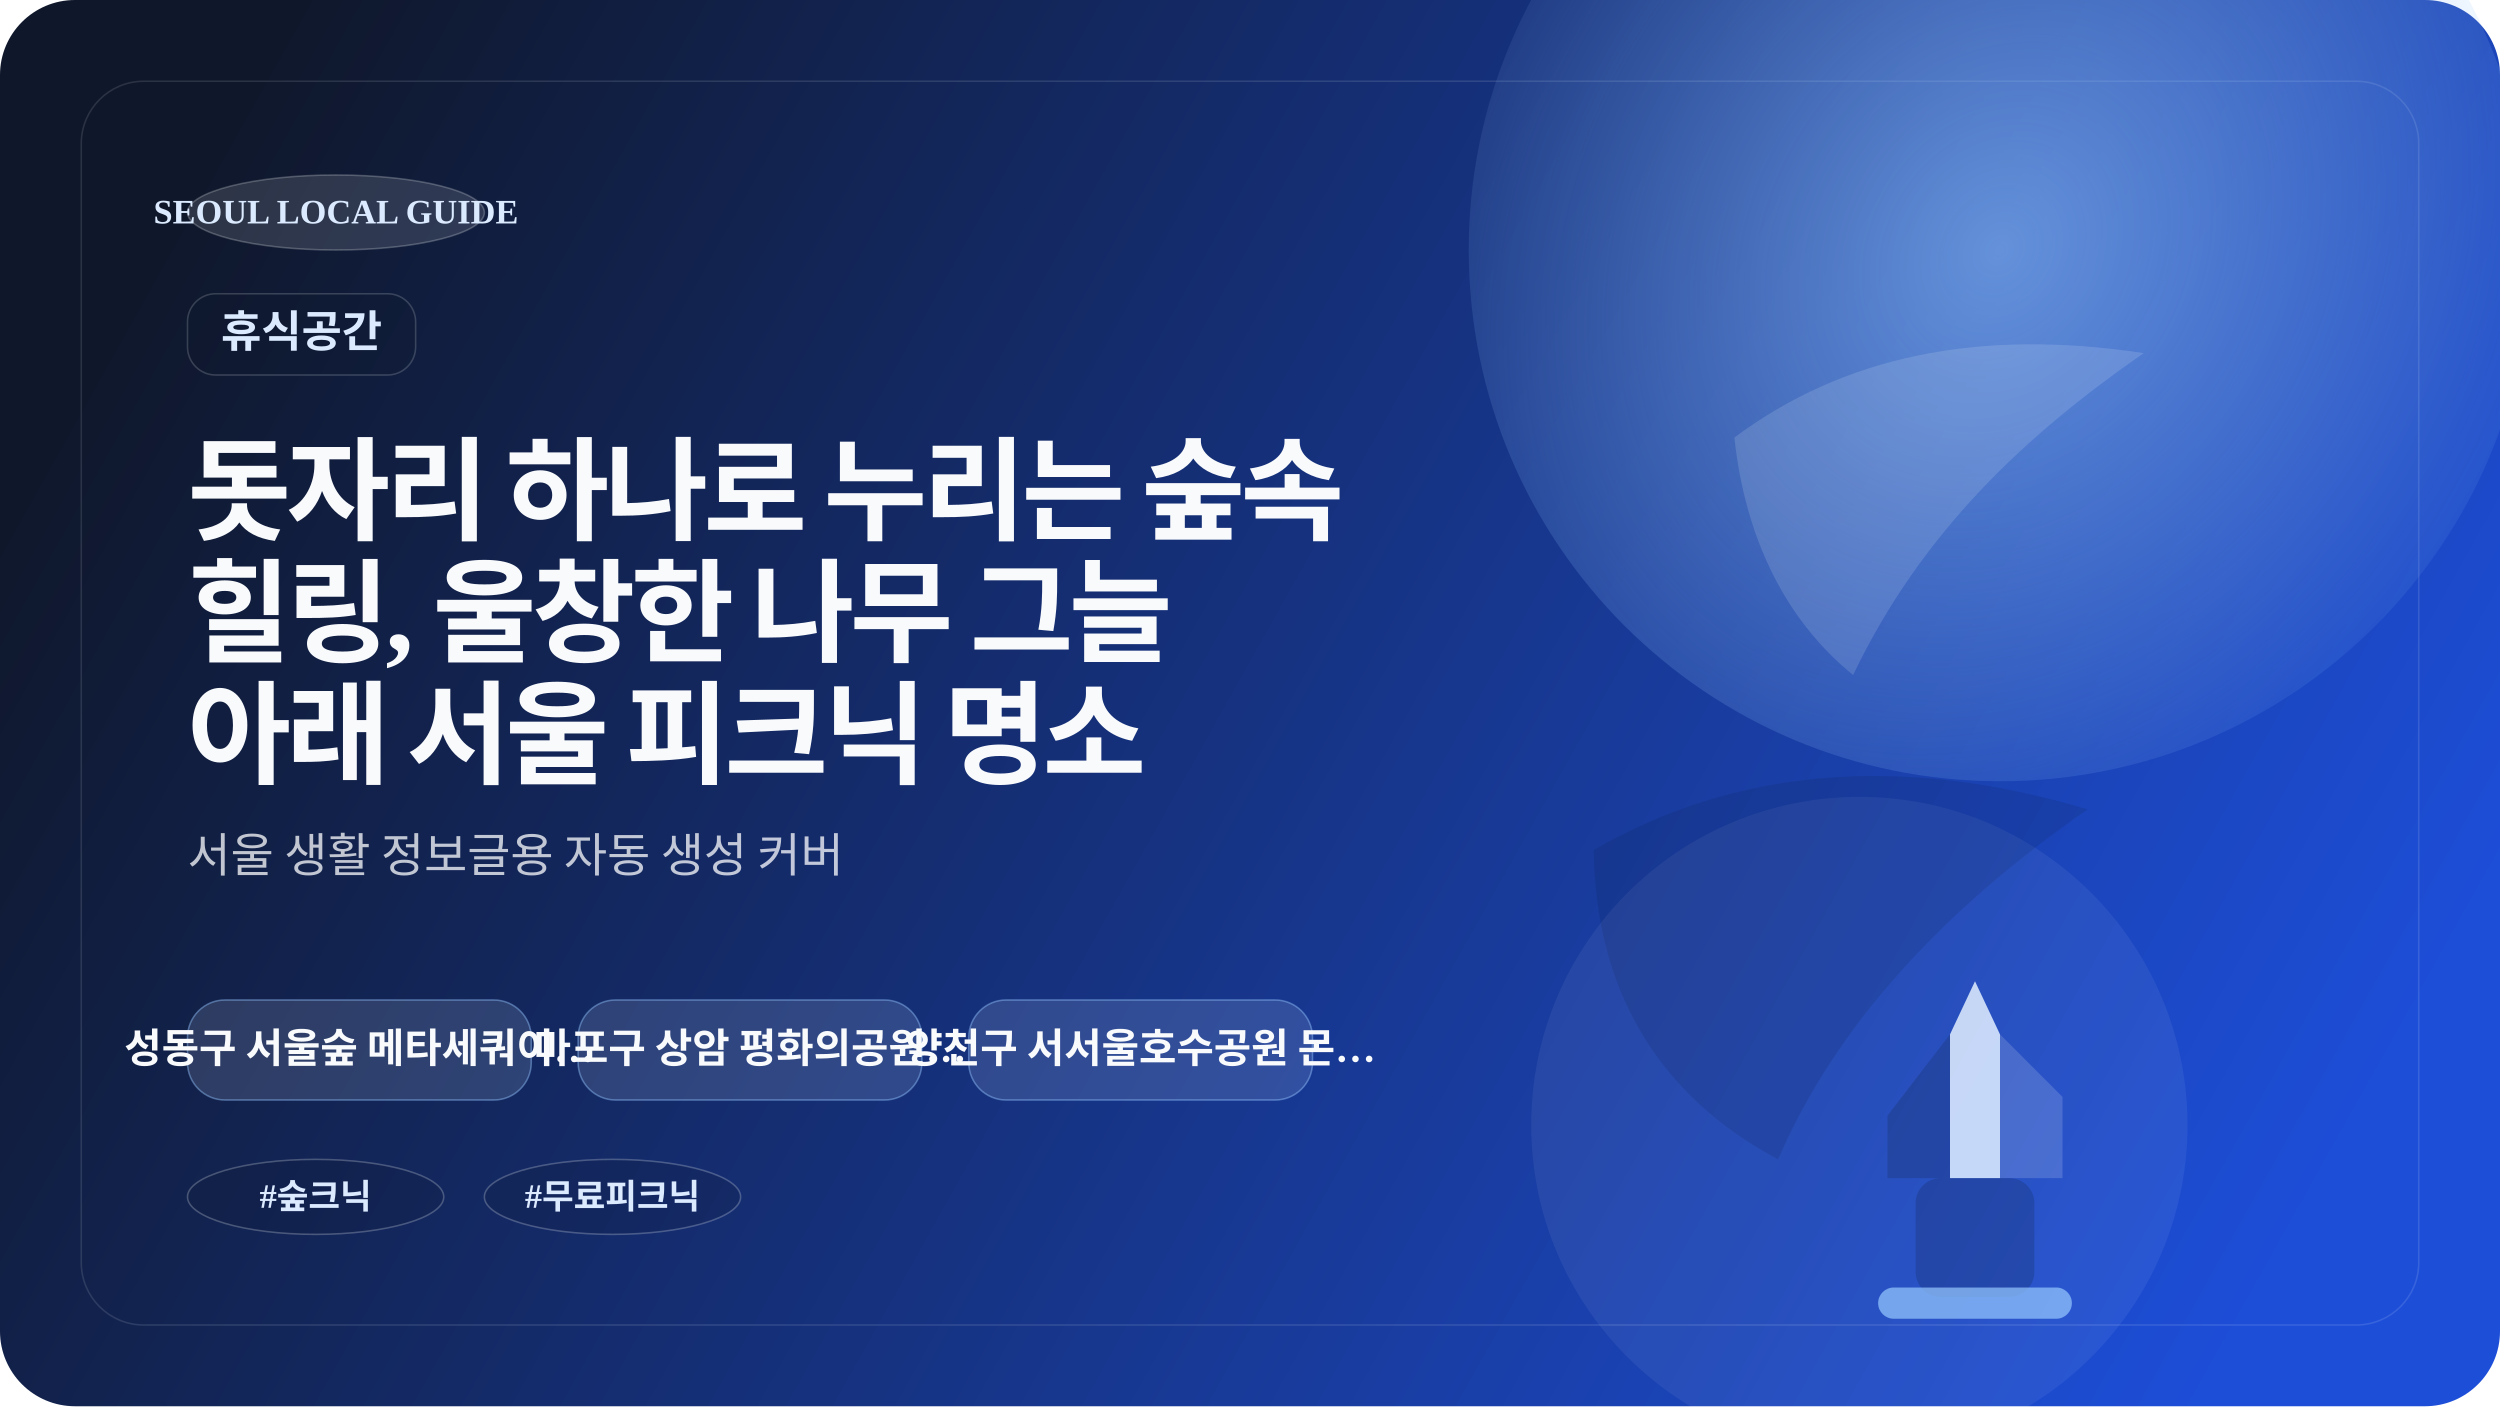
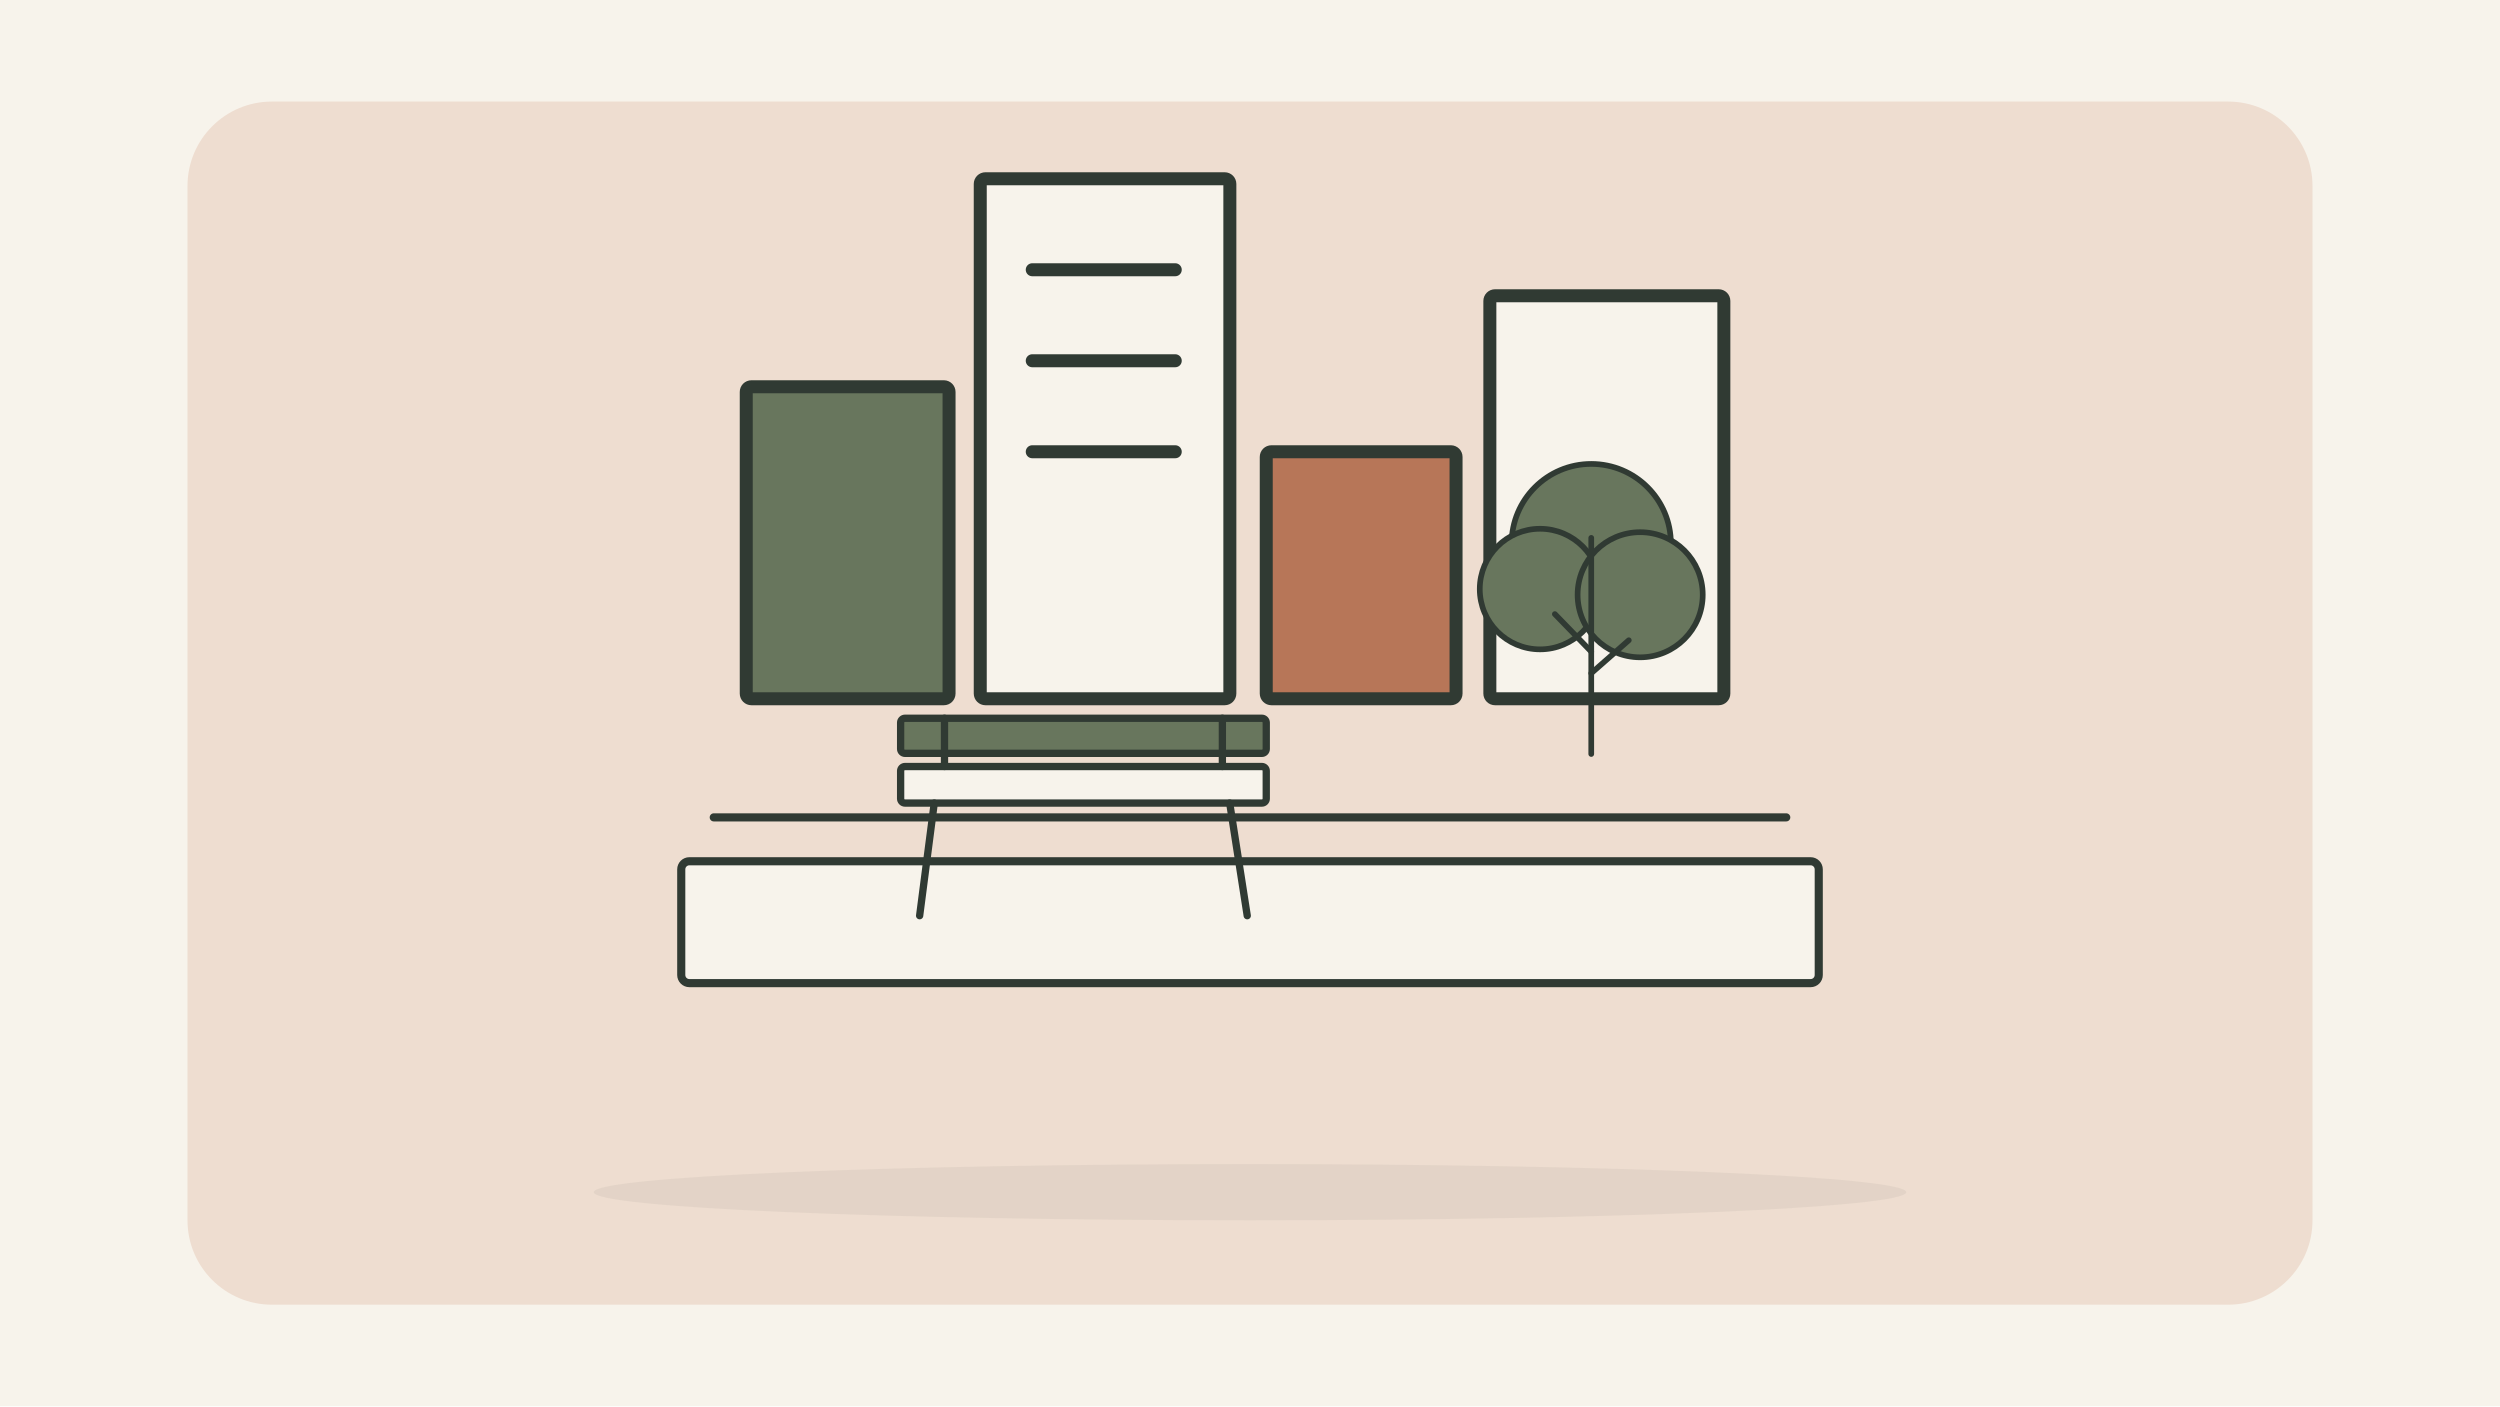
- <svg xmlns="http://www.w3.org/2000/svg" width="1600" height="900" viewBox="0 0 1600 900" fill="none" role="img" aria-labelledby="cover-title cover-desc">
-   <defs>
-     <linearGradient id="bg-gradient" x1="140" y1="80" x2="1460" y2="820" gradientUnits="userSpaceOnUse">
-       <stop stop-color="#0F172A" />
-       <stop offset="1" stop-color="#1D4ED8" />
-     </linearGradient>
-     <radialGradient id="glow-gradient" cx="0" cy="0" r="1" gradientUnits="userSpaceOnUse" gradientTransform="translate(1280 160) rotate(125) scale(480 400)">
-       <stop stop-color="#93C5FD" stop-opacity="0.62" />
-       <stop offset="1" stop-color="#93C5FD" stop-opacity="0" />
-     </radialGradient>
-   </defs>
-   <rect width="1600" height="900" rx="48" fill="url(#bg-gradient)" />
-   <rect x="52" y="52" width="1496" height="796" rx="40" stroke="rgba(248,250,252,0.12)" />
-   <circle cx="1280" cy="160" r="340" fill="url(#glow-gradient)" />
-   <circle cx="1190" cy="720" r="210" fill="rgba(255,255,255,0.06)" />
-   <path d="M1110 280C1180 228 1266 210 1372 226C1297 278 1230 340 1186 432C1144 398 1117 346 1110 280Z" fill="rgba(248,250,252,0.14)" />
-   <path d="M1020 544C1110 492 1216 482 1336 518C1244 582 1175 656 1138 742C1061 701 1021 633 1020 544Z" fill="rgba(15,23,42,0.12)" />
-   <g transform="translate(120 112)">
-     <rect width="190" height="48" rx="999" fill="rgba(248,250,252,0.13)" stroke="rgba(248,250,252,0.24)" />
-     <text x="95" y="31" fill="#DBEAFE" font-size="22" font-weight="700" text-anchor="middle">SEOUL LOCAL GUIDE</text>
-   </g>
-   <g transform="translate(120 188)">
-     <rect width="146" height="52" rx="18" fill="rgba(15,23,42,0.18)" stroke="rgba(248,250,252,0.18)" />
-     <text x="73" y="34" fill="#DBEAFE" font-size="28" font-weight="700" text-anchor="middle">휴식공간</text>
-   </g>
-   <text x="120" y="340" fill="#F8FAFC" font-size="72" font-weight="800" letter-spacing="-0.04em">
-     <tspan x="120" dy="0">돗자리 하나로 누리는 숲속</tspan>
-     <tspan x="120" dy="78">힐링, 울창한 나무 그늘</tspan>
-     <tspan x="120" dy="78">아래 서울 피크닉 명소</tspan>
-   </text>
-   <text x="120" y="558" fill="rgba(248,250,252,0.76)" font-size="30" font-weight="500">
-     서울 생활 정보글용 자동 생성 커버
-   </text>
-   <g transform="translate(120 640)">
-     <rect width="220" height="64" rx="24" fill="rgba(219, 234, 254, 0.14)" stroke="rgba(147, 197, 253, 0.45)" />
-     <text x="110" y="40" fill="#F8FAFC" font-size="26" font-weight="600" text-anchor="middle">성동구 서울숲 메타세쿼이…</text>
-   </g>
-   <g transform="translate(370 640)">
-     <rect width="220" height="64" rx="24" fill="rgba(219, 234, 254, 0.14)" stroke="rgba(147, 197, 253, 0.45)" />
-     <text x="110" y="40" fill="#F8FAFC" font-size="26" font-weight="600" text-anchor="middle">마포구 상암 평화의공원…</text>
-   </g>
-   <g transform="translate(620 640)">
-     <rect width="220" height="64" rx="24" fill="rgba(219, 234, 254, 0.14)" stroke="rgba(147, 197, 253, 0.45)" />
-     <text x="110" y="40" fill="#F8FAFC" font-size="26" font-weight="600" text-anchor="middle">양천구 서서울호수공원 몬…</text>
-   </g>
-   <g transform="translate(120 742)">
-     <rect width="164" height="48" rx="999" fill="rgba(15, 23, 42, 0.16)" stroke="rgba(248, 250, 252, 0.24)" />
-     <text x="82" y="31" fill="#DBEAFE" font-size="22" font-weight="600" text-anchor="middle">#숲크닉</text>
-   </g>
-   <g transform="translate(310 742)">
-     <rect width="164" height="48" rx="999" fill="rgba(15, 23, 42, 0.16)" stroke="rgba(248, 250, 252, 0.24)" />
-     <text x="82" y="31" fill="#DBEAFE" font-size="22" font-weight="600" text-anchor="middle">#무료피크닉</text>
-   </g>
-   <g transform="translate(1168 628)">
-     <path d="M96 0L112 34V126H80V34L96 0Z" fill="#DBEAFE" fill-opacity="0.88" />
-     <path d="M112 34L152 74V126H112V34Z" fill="rgba(248,250,252,0.16)" />
-     <path d="M80 34L40 86V126H80V34Z" fill="rgba(15,23,42,0.18)" />
-     <rect x="58" y="126" width="76" height="76" rx="16" fill="rgba(15,23,42,0.18)" />
-     <rect x="34" y="196" width="124" height="20" rx="10" fill="#93C5FD" fill-opacity="0.72" />
+ <svg xmlns="http://www.w3.org/2000/svg" width="1600" height="900" viewBox="0 0 1600 900" fill="none" role="img" aria-labelledby="cover-title cover-desc" data-cover-generator="seoulcity" data-cover-version="2" data-cover-subject="forest" data-cover-scene="rooftop-garden" data-cover-palette="clay">
+   <rect width="1600" height="900" fill="#F7F3EB" />
+   <rect x="120" y="65" width="1360" height="770" rx="54" fill="#EEDDD0" />
+   <ellipse cx="800" cy="763" rx="420" ry="18" fill="#303A33" opacity=".06" />
+   <g transform="translate(280 130) scale(1.04)" stroke="#303A33" stroke-width="5" stroke-linecap="round" stroke-linejoin="round">
+     <g transform="translate(190 305) scale(1.6)">
+       <rect x="0" y="-120" width="78" height="120" rx="2" fill="#68765D" />
+       <rect x="90" y="-200" width="96" height="200" rx="2" fill="#F7F3EB" />
+       <rect x="200" y="-95" width="73" height="95" rx="2" fill="#B77658" />
+       <rect x="286" y="-155" width="90" height="155" rx="2" fill="#F7F3EB" />
+       <path d="M110 -165L165 -165" fill="none" />
+       <path d="M110 -130L165 -130" fill="none" />
+       <path d="M110 -95L165 -95" fill="none" />
+     </g>
+     <rect x="150" y="405" width="700" height="75" rx="5" fill="#F7F3EB" />
+     <g transform="translate(710 283) scale(0.7)">
+       <circle cx="0" cy="-105" r="70" fill="#68765D" />
+       <circle cx="-45" cy="-65" r="53" fill="#68765D" />
+       <circle cx="43" cy="-60" r="55" fill="#68765D" />
+       <path d="M0 -110L0 80" fill="none" />
+       <path d="M0 -10L-32 -43" fill="none" />
+       <path d="M0 9L33 -20" fill="none" />
+     </g>
+     <g transform="translate(285 371) scale(0.9)">
+       <rect x="0" y="-60" width="250" height="24" rx="3" fill="#68765D" />
+       <rect x="0" y="-27" width="250" height="25" rx="3" fill="#F7F3EB" />
+       <path d="M23 -2L13 75" fill="none" />
+       <path d="M225 -2L237 75" fill="none" />
+       <path d="M30 -60L30 -27" fill="none" />
+       <path d="M220 -60L220 -27" fill="none" />
+     </g>
+     <path d="M170 378H830" fill="none" />
  </g>
</svg>
